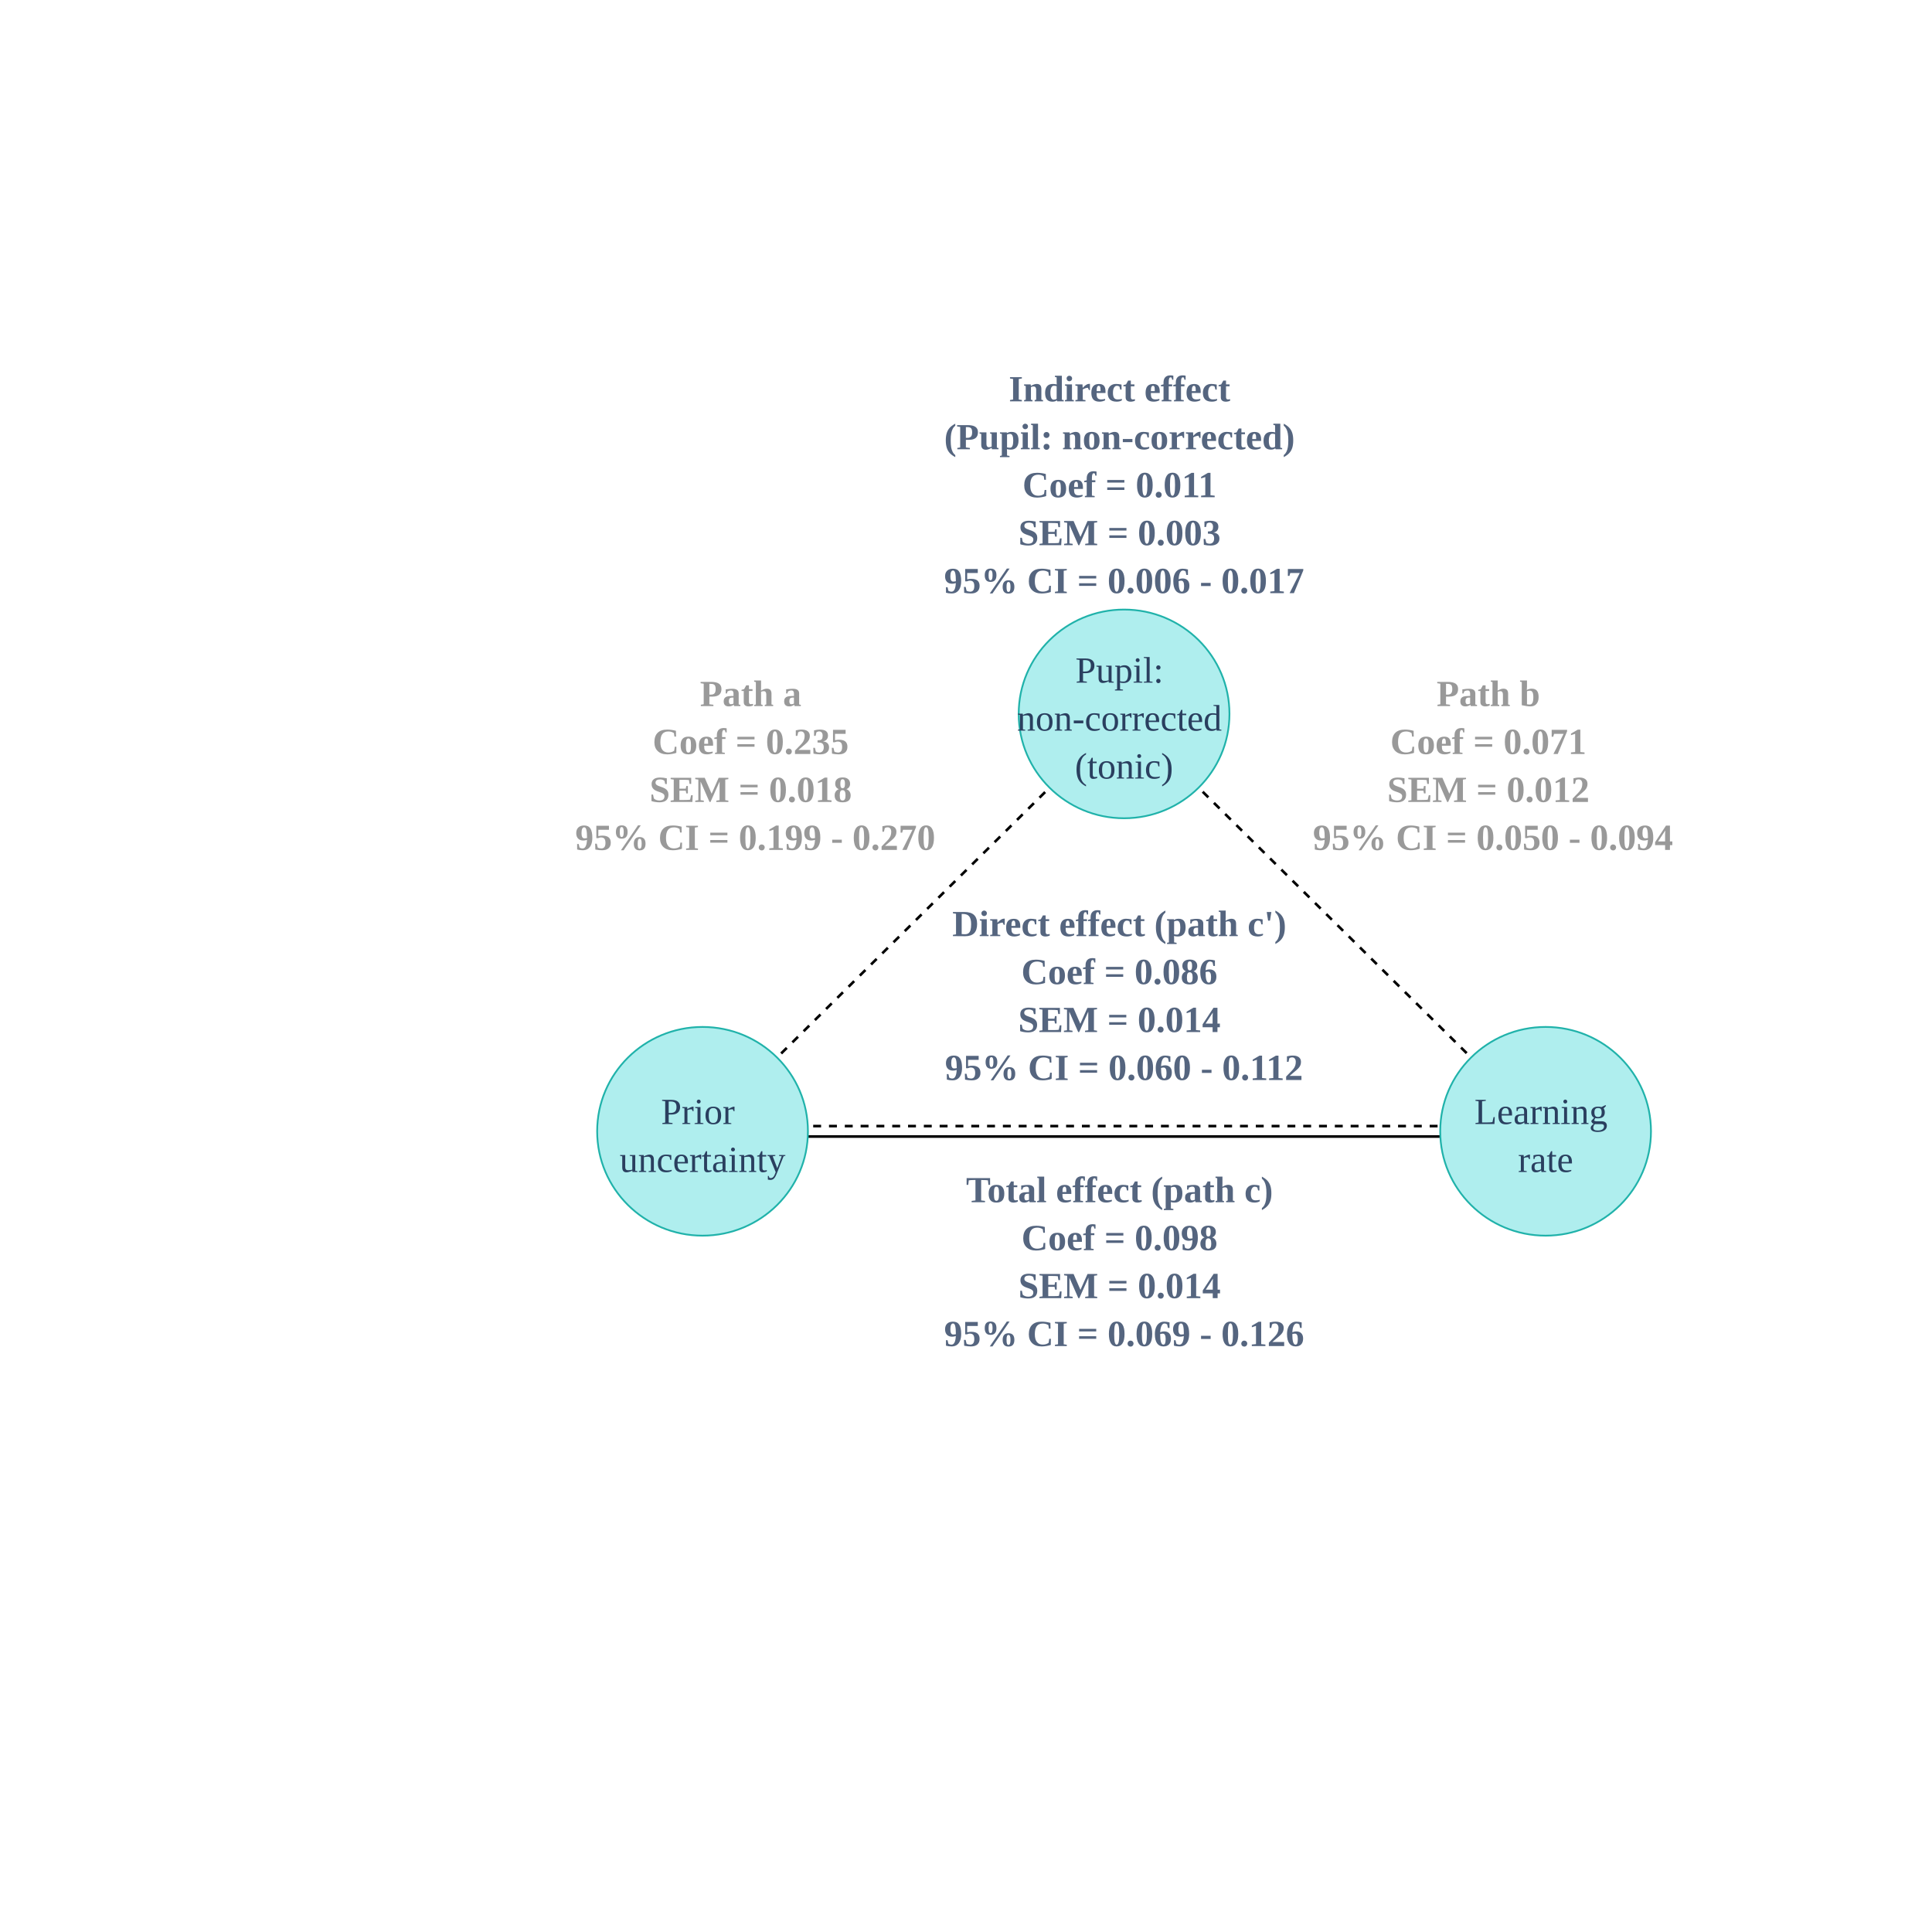
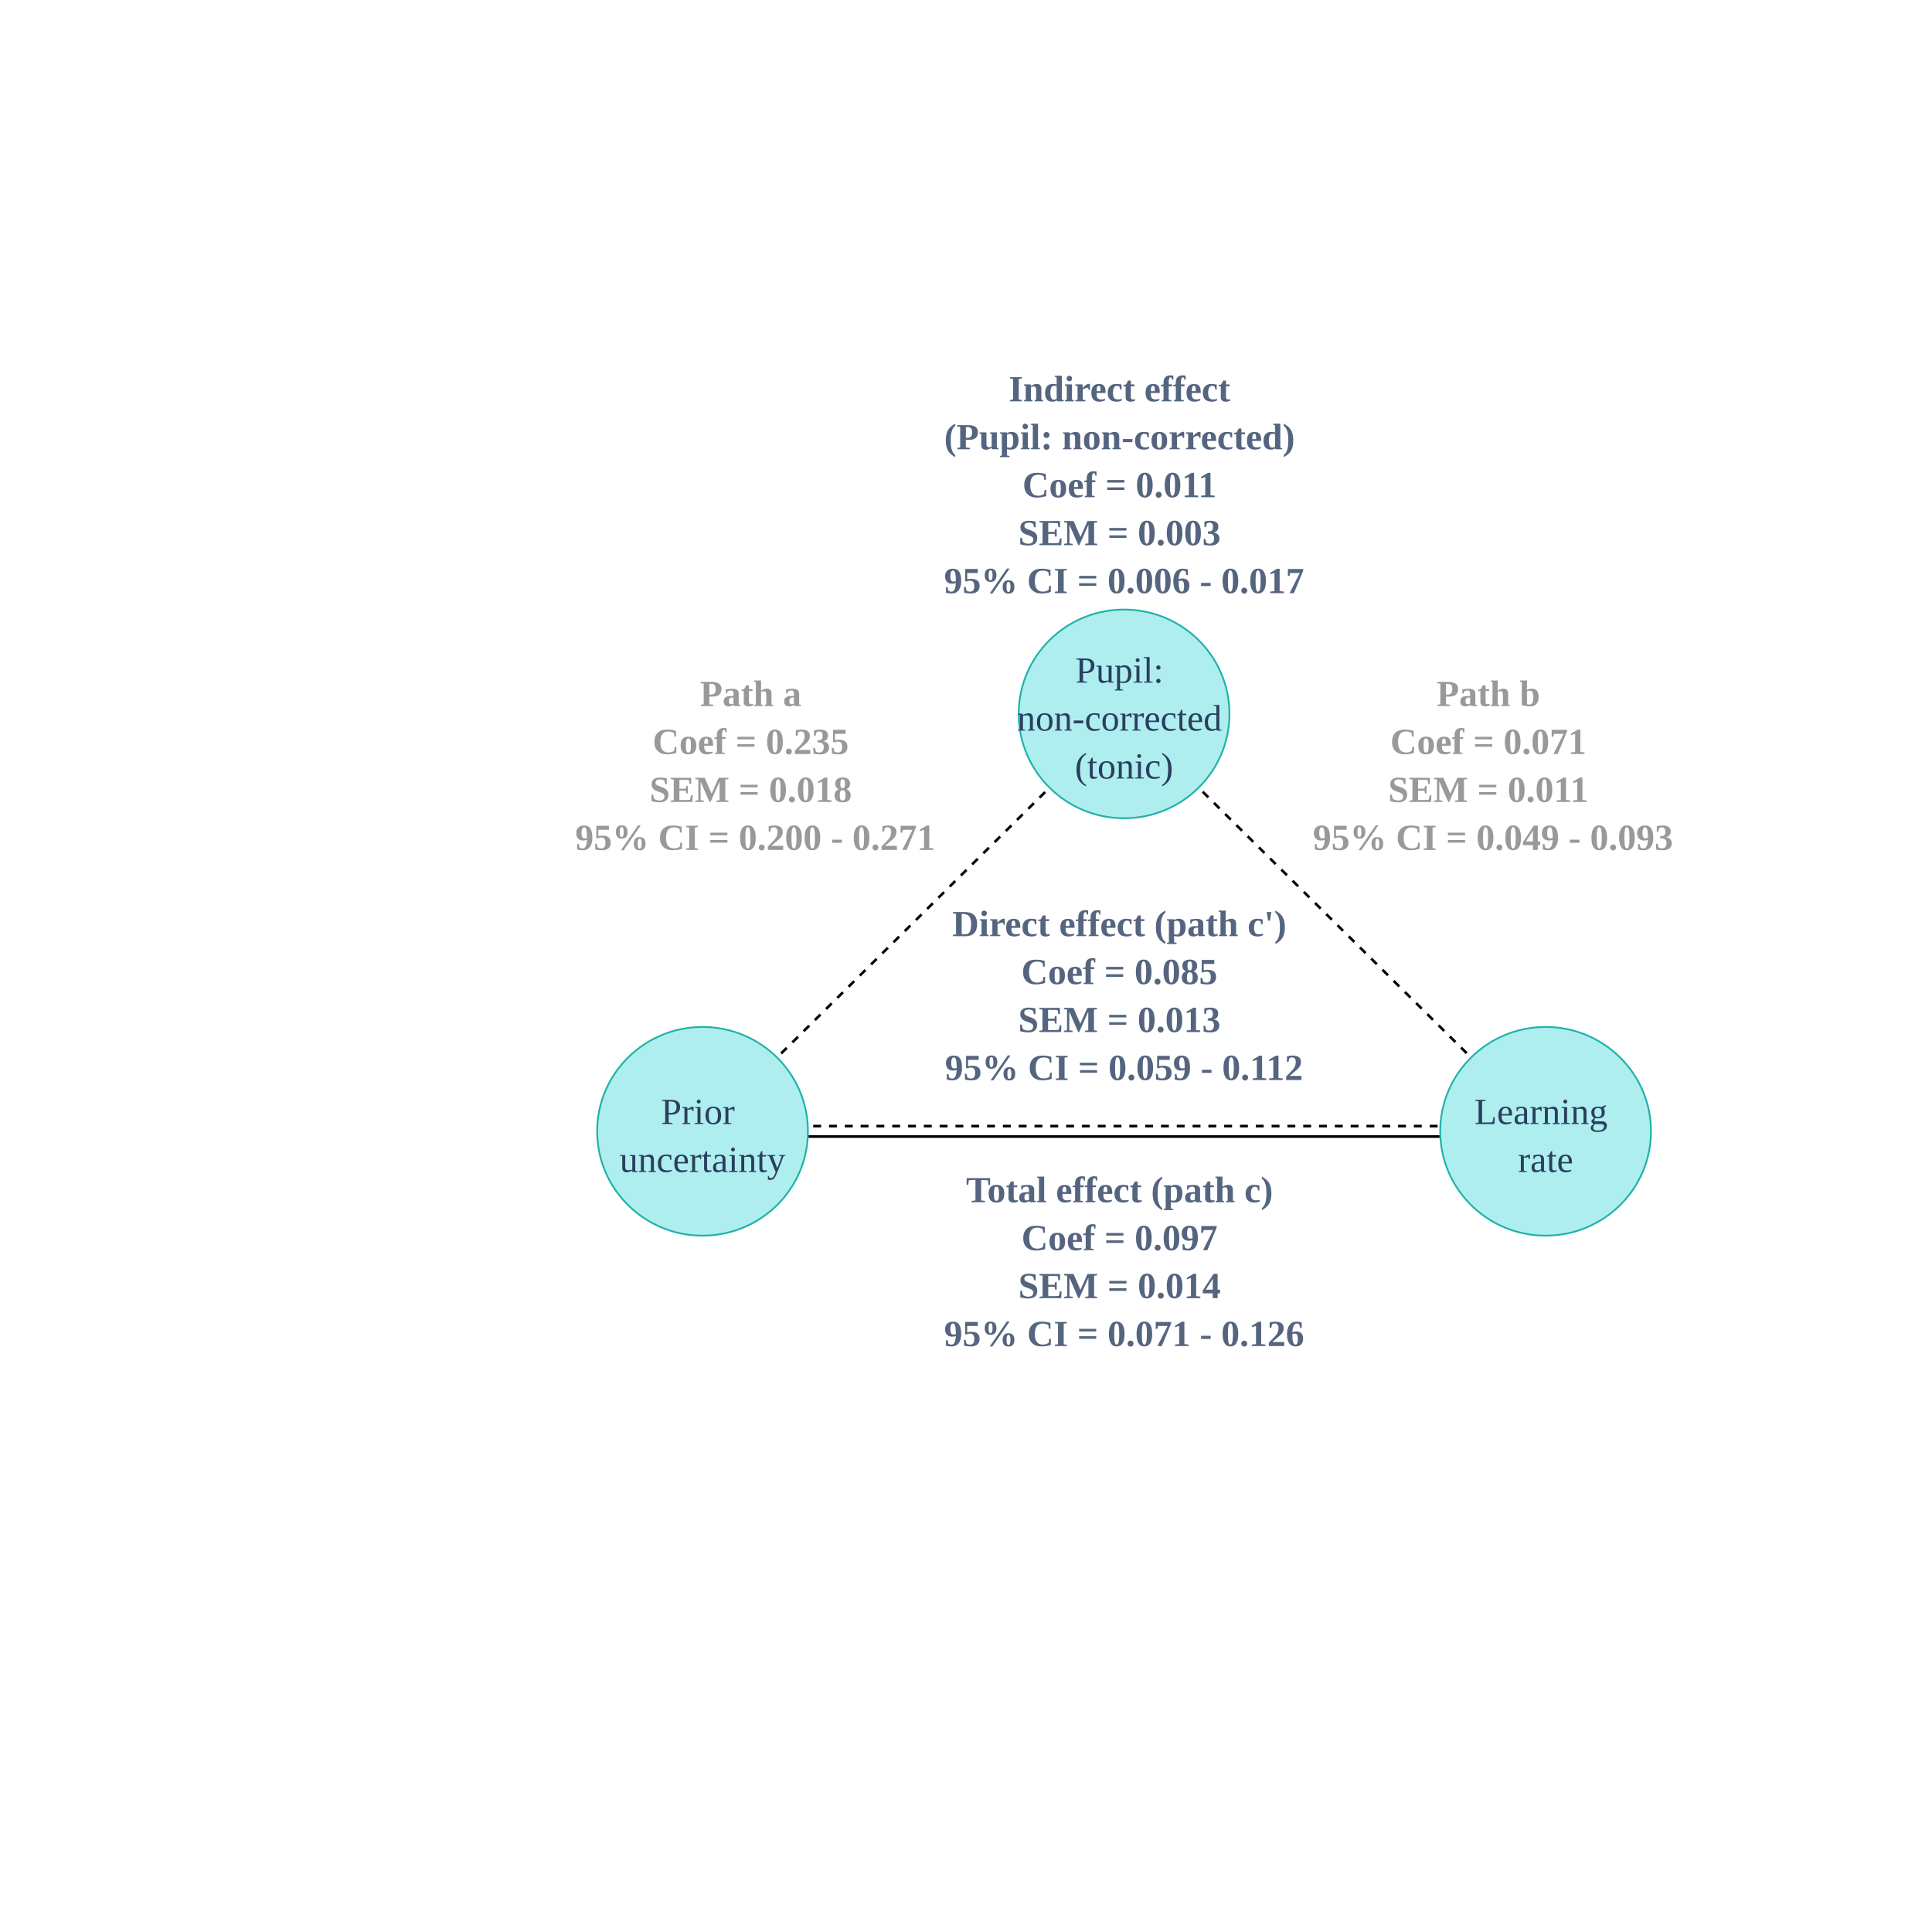
<svg xmlns="http://www.w3.org/2000/svg" class="main-svg" width="2200" height="2200" style="" viewBox="0 0 2200 2200">
  <rect x="0" y="0" width="2200" height="2200" style="fill: rgb(255, 255, 255); fill-opacity: 1;" />
-   <defs id="defs-b7d08b">
+   <defs id="defs-300220">
    <g class="clips">
-       <clipPath id="clipb7d08bxyplot" class="plotclip">
+       <clipPath id="clip300220xyplot" class="plotclip">
        <rect width="2040" height="2020" />
      </clipPath>
-       <clipPath class="axesclip" id="clipb7d08bx">
+       <clipPath class="axesclip" id="clip300220x">
        <rect x="80" y="0" width="2040" height="2200" />
      </clipPath>
-       <clipPath class="axesclip" id="clipb7d08by">
+       <clipPath class="axesclip" id="clip300220y">
        <rect x="0" y="100" width="2200" height="2020" />
      </clipPath>
-       <clipPath class="axesclip" id="clipb7d08bxy">
+       <clipPath class="axesclip" id="clip300220xy">
        <rect x="80" y="100" width="2040" height="2020" />
      </clipPath>
    </g>
    <g class="gradients" />
    <g class="patterns" />
  </defs>
  <g class="bglayer">
    <rect class="bg" x="80" y="100" width="2040" height="2020" style="fill: rgb(255, 255, 255); fill-opacity: 1; stroke-width: 0;" />
  </g>
  <g class="layer-below">
    <g class="imagelayer" />
    <g class="shapelayer" />
  </g>
  <g class="cartesianlayer">
    <g class="subplot xy">
      <g class="layer-subplot">
        <g class="shapelayer" />
        <g class="imagelayer" />
      </g>
      <g class="minor-gridlayer">
        <g class="x" />
        <g class="y" />
      </g>
      <g class="gridlayer">
        <g class="x">
          <path class="xgrid crisp" transform="translate(200,0)" d="M0,100v2020" style="stroke: rgb(255, 255, 255); stroke-opacity: 1; stroke-width: 1px;" />
          <path class="xgrid crisp" transform="translate(440,0)" d="M0,100v2020" style="stroke: rgb(255, 255, 255); stroke-opacity: 1; stroke-width: 1px;" />
          <path class="xgrid crisp" transform="translate(920,0)" d="M0,100v2020" style="stroke: rgb(255, 255, 255); stroke-opacity: 1; stroke-width: 1px;" />
          <path class="xgrid crisp" transform="translate(1160,0)" d="M0,100v2020" style="stroke: rgb(255, 255, 255); stroke-opacity: 1; stroke-width: 1px;" />
          <path class="xgrid crisp" transform="translate(1400,0)" d="M0,100v2020" style="stroke: rgb(255, 255, 255); stroke-opacity: 1; stroke-width: 1px;" />
          <path class="xgrid crisp" transform="translate(1640,0)" d="M0,100v2020" style="stroke: rgb(255, 255, 255); stroke-opacity: 1; stroke-width: 1px;" />
          <path class="xgrid crisp" transform="translate(1880,0)" d="M0,100v2020" style="stroke: rgb(255, 255, 255); stroke-opacity: 1; stroke-width: 1px;" />
        </g>
        <g class="y">
          <path class="ygrid crisp" transform="translate(0,2001.18)" d="M80,0h2040" style="stroke: rgb(255, 255, 255); stroke-opacity: 1; stroke-width: 1px;" />
          <path class="ygrid crisp" transform="translate(0,1763.53)" d="M80,0h2040" style="stroke: rgb(255, 255, 255); stroke-opacity: 1; stroke-width: 1px;" />
          <path class="ygrid crisp" transform="translate(0,1288.24)" d="M80,0h2040" style="stroke: rgb(255, 255, 255); stroke-opacity: 1; stroke-width: 1px;" />
          <path class="ygrid crisp" transform="translate(0,1050.59)" d="M80,0h2040" style="stroke: rgb(255, 255, 255); stroke-opacity: 1; stroke-width: 1px;" />
          <path class="ygrid crisp" transform="translate(0,812.94)" d="M80,0h2040" style="stroke: rgb(255, 255, 255); stroke-opacity: 1; stroke-width: 1px;" />
          <path class="ygrid crisp" transform="translate(0,575.29)" d="M80,0h2040" style="stroke: rgb(255, 255, 255); stroke-opacity: 1; stroke-width: 1px;" />
          <path class="ygrid crisp" transform="translate(0,337.65)" d="M80,0h2040" style="stroke: rgb(255, 255, 255); stroke-opacity: 1; stroke-width: 1px;" />
        </g>
      </g>
      <g class="zerolinelayer">
        <path class="xzl zl crisp" transform="translate(680,0)" d="M0,100v2020" style="stroke: rgb(255, 255, 255); stroke-opacity: 1; stroke-width: 2px;" />
        <path class="yzl zl crisp" transform="translate(0,1525.88)" d="M80,0h2040" style="stroke: rgb(255, 255, 255); stroke-opacity: 1; stroke-width: 2px;" />
      </g>
      <g class="layer-between">
        <g class="shapelayer" />
        <g class="imagelayer" />
      </g>
      <path class="xlines-below" />
      <path class="ylines-below" />
      <g class="overlines-below" />
      <g class="xaxislayer-below" />
      <g class="yaxislayer-below" />
      <g class="overaxes-below" />
      <g class="overplot">
-         <g class="xy" transform="translate(80,100)" clip-path="url(#clipb7d08bxyplot)" />
+         <g class="xy" transform="translate(80,100)" clip-path="url(#clip300220xyplot)" />
      </g>
      <path class="xlines-above crisp" d="M0,0" style="fill: none;" />
      <path class="ylines-above crisp" d="M0,0" style="fill: none;" />
      <g class="overlines-above" />
      <g class="xaxislayer-above" />
      <g class="yaxislayer-above" />
      <g class="overaxes-above" />
    </g>
  </g>
  <g class="polarlayer" />
  <g class="smithlayer" />
  <g class="ternarylayer" />
  <g class="geolayer" />
  <g class="funnelarealayer" />
  <g class="pielayer" />
  <g class="iciclelayer" />
  <g class="treemaplayer" />
  <g class="sunburstlayer" />
  <g class="glimages" />
-   <defs id="topdefs-b7d08b">
+   <defs id="topdefs-300220">
    <g class="clips" />
  </defs>
  <g class="layer-above">
    <g class="imagelayer" />
    <g class="shapelayer">
-       <g class="shape-group" data-index="0" clip-path="url(#clipb7d08bxy)">
+       <g class="shape-group" data-index="0" clip-path="url(#clip300220xy)">
        <path data-index="0" fill-rule="evenodd" d="M800,1288.24L1280,812.94" style="opacity: 1; stroke: rgb(0, 0, 0); stroke-opacity: 1; fill: rgb(0, 0, 0); fill-opacity: 0; stroke-dasharray: 9px, 9px; stroke-width: 3px;" />
      </g>
-       <g class="shape-group" data-index="1" clip-path="url(#clipb7d08bxy)">
+       <g class="shape-group" data-index="1" clip-path="url(#clip300220xy)">
        <path data-index="1" fill-rule="evenodd" d="M1280,812.94L1760,1288.24" style="opacity: 1; stroke: rgb(0, 0, 0); stroke-opacity: 1; fill: rgb(0, 0, 0); fill-opacity: 0; stroke-dasharray: 9px, 9px; stroke-width: 3px;" />
      </g>
-       <g class="shape-group" data-index="2" clip-path="url(#clipb7d08bxy)">
+       <g class="shape-group" data-index="2" clip-path="url(#clip300220xy)">
        <path data-index="2" fill-rule="evenodd" d="M800,1282.29L1760,1282.29" style="opacity: 1; stroke: rgb(0, 0, 0); stroke-opacity: 1; fill: rgb(0, 0, 0); fill-opacity: 0; stroke-dasharray: 9px, 9px; stroke-width: 3px;" />
      </g>
-       <g class="shape-group" data-index="3" clip-path="url(#clipb7d08bxy)">
+       <g class="shape-group" data-index="3" clip-path="url(#clip300220xy)">
        <path data-index="3" fill-rule="evenodd" d="M800,1294.18L1760,1294.18" style="opacity: 1; stroke: rgb(0, 0, 0); stroke-opacity: 1; fill: rgb(0, 0, 0); fill-opacity: 0; stroke-width: 3px;" />
      </g>
-       <g class="shape-group" data-index="4" clip-path="url(#clipb7d08bxy)">
+       <g class="shape-group" data-index="4" clip-path="url(#clip300220xy)">
        <path data-index="4" fill-rule="evenodd" d="M920,1288.235A120,118.825 0 1,1 800,1169.41A120,118.825 0 0,1 920,1288.235Z" style="opacity: 1; stroke: rgb(32, 178, 170); stroke-opacity: 1; fill: rgb(175, 238, 238); fill-opacity: 1; stroke-width: 2px;" />
        <g data-index="4" class="shape-label">
          <text data-notex="1" class="shape-label-text" x="800" y="1279.93" style="font-family: 'Times New Roman'; font-size: 42px; fill: rgb(42, 63, 95); fill-opacity: 1; white-space: pre;" text-anchor="middle" transform="rotate(0,800,1279.93)">
            <tspan class="line" dy="0em" x="800" y="1279.93">Prior </tspan>
            <tspan class="line" dy="1.3em" x="800" y="1279.93">uncertainty</tspan>
          </text>
        </g>
      </g>
-       <g class="shape-group" data-index="5" clip-path="url(#clipb7d08bxy)">
+       <g class="shape-group" data-index="5" clip-path="url(#clip300220xy)">
        <path data-index="5" fill-rule="evenodd" d="M1880,1288.235A120,118.825 0 1,1 1760,1169.41A120,118.825 0 0,1 1880,1288.235Z" style="opacity: 1; stroke: rgb(32, 178, 170); stroke-opacity: 1; fill: rgb(175, 238, 238); fill-opacity: 1; stroke-width: 2px;" />
        <g data-index="5" class="shape-label">
          <text data-notex="1" class="shape-label-text" x="1760" y="1279.93" style="font-family: 'Times New Roman'; font-size: 42px; fill: rgb(42, 63, 95); fill-opacity: 1; white-space: pre;" text-anchor="middle" transform="rotate(0,1760,1279.93)">
            <tspan class="line" dy="0em" x="1760" y="1279.93">Learning </tspan>
            <tspan class="line" dy="1.3em" x="1760" y="1279.93">rate</tspan>
          </text>
        </g>
      </g>
-       <g class="shape-group" data-index="6" clip-path="url(#clipb7d08bxy)">
+       <g class="shape-group" data-index="6" clip-path="url(#clip300220xy)">
        <path data-index="6" fill-rule="evenodd" d="M1400,812.94A120,118.82 0 1,1 1280,694.12A120,118.82 0 0,1 1400,812.94Z" style="opacity: 1; stroke: rgb(32, 178, 170); stroke-opacity: 1; fill: rgb(175, 238, 238); fill-opacity: 1; stroke-width: 2px;" />
        <g data-index="6" class="shape-label">
          <text data-notex="1" class="shape-label-text" x="1280" y="777.338" style="font-family: 'Times New Roman'; font-size: 42px; fill: rgb(42, 63, 95); fill-opacity: 1; white-space: pre;" text-anchor="middle" transform="rotate(0,1280,777.3384)">
            <tspan class="line" dy="0em" x="1280" y="777.338">Pupil:</tspan>
            <tspan class="line" dy="1.3em" x="1280" y="777.338">non-corrected</tspan>
            <tspan class="line" dy="2.6em" x="1280" y="777.338">(tonic)</tspan>
          </text>
        </g>
      </g>
    </g>
  </g>
  <g class="infolayer">
    <g class="g-gtitle" />
    <g class="g-xtitle" />
    <g class="g-ytitle" />
    <g class="annotation" data-index="0" style="opacity: 0.8;">
      <g class="annotation-text-g" transform="rotate(0,1280,1436.76)">
        <g class="cursor-pointer" transform="translate(1070,1327)">
          <rect class="bg" x="0.5" y="0.5" width="419" height="219" style="stroke-width: 1px; stroke: rgb(255, 255, 255); stroke-opacity: 1; fill: rgb(255, 255, 255); fill-opacity: 1;" />
          <text class="annotation-text" text-anchor="middle" x="210.062" y="42" style="font-family: 'Times New Roman'; font-size: 42px; fill: rgb(42, 63, 95); fill-opacity: 1; white-space: pre;">
            <tspan class="line" dy="0em" x="210.062" y="42">
              <tspan style="font-weight:bold">Total effect (path c)</tspan>
            </tspan>
            <tspan class="line" dy="1.3em" x="210.062" y="42">
-               <tspan style="font-weight:bold">Coef = 0.098</tspan>
+               <tspan style="font-weight:bold">Coef = 0.097</tspan>
            </tspan>
            <tspan class="line" dy="2.6em" x="210.062" y="42">
              <tspan style="font-weight:bold">SEM = 0.014</tspan>
            </tspan>
            <tspan class="line" dy="3.9em" x="210.062" y="42">
-               <tspan style="font-weight:bold">95% CI = 0.069 - 0.126</tspan>
+               <tspan style="font-weight:bold">95% CI = 0.071 - 0.126</tspan>
            </tspan>
          </text>
        </g>
      </g>
    </g>
    <g class="annotation" data-index="1" style="opacity: 0.8;">
      <g class="annotation-text-g" transform="rotate(0,1280,1133.76)">
        <g class="cursor-pointer" transform="translate(1071,1024)">
          <rect class="bg" x="0.5" y="0.5" width="417" height="219" style="stroke-width: 1px; stroke: rgb(255, 255, 255); stroke-opacity: 1; fill: rgb(255, 255, 255); fill-opacity: 1;" />
          <text class="annotation-text" text-anchor="middle" x="208.891" y="42" style="font-family: 'Times New Roman'; font-size: 42px; fill: rgb(42, 63, 95); fill-opacity: 1; white-space: pre;">
            <tspan class="line" dy="0em" x="208.891" y="42">
              <tspan style="font-weight:bold">Direct effect (path c')</tspan>
            </tspan>
            <tspan class="line" dy="1.3em" x="208.891" y="42">
-               <tspan style="font-weight:bold">Coef = 0.086</tspan>
+               <tspan style="font-weight:bold">Coef = 0.085</tspan>
            </tspan>
            <tspan class="line" dy="2.6em" x="208.891" y="42">
-               <tspan style="font-weight:bold">SEM = 0.014</tspan>
+               <tspan style="font-weight:bold">SEM = 0.013</tspan>
            </tspan>
            <tspan class="line" dy="3.9em" x="208.891" y="42">
-               <tspan style="font-weight:bold">95% CI = 0.060 - 0.112</tspan>
+               <tspan style="font-weight:bold">95% CI = 0.059 - 0.112</tspan>
            </tspan>
          </text>
        </g>
      </g>
    </g>
    <g class="annotation" data-index="2" style="opacity: 0.8;">
      <g class="annotation-text-g" transform="rotate(0,1280,551.53)">
        <g class="cursor-pointer" transform="translate(1070,415)">
          <rect class="bg" x="0.5" y="0.5" width="419" height="273" style="stroke-width: 1px; stroke: rgb(255, 255, 255); stroke-opacity: 1; fill: rgb(255, 255, 255); fill-opacity: 1;" />
          <text class="annotation-text" text-anchor="middle" x="210.062" y="42" style="font-family: 'Times New Roman'; font-size: 42px; fill: rgb(42, 63, 95); fill-opacity: 1; white-space: pre;">
            <tspan class="line" dy="0em" x="210.062" y="42">
              <tspan style="font-weight:bold">Indirect effect </tspan>
            </tspan>
            <tspan class="line" dy="1.3em" x="210.062" y="42">
              <tspan style="font-weight:bold">(Pupil: non-corrected)</tspan>
            </tspan>
            <tspan class="line" dy="2.6em" x="210.062" y="42">
              <tspan style="font-weight:bold">Coef = 0.011</tspan>
            </tspan>
            <tspan class="line" dy="3.9em" x="210.062" y="42">
              <tspan style="font-weight:bold">SEM = 0.003</tspan>
            </tspan>
            <tspan class="line" dy="5.2em" x="210.062" y="42">
              <tspan style="font-weight:bold">95% CI = 0.006 - 0.017</tspan>
            </tspan>
          </text>
        </g>
      </g>
    </g>
    <g class="annotation" data-index="3" style="opacity: 0.8;">
      <g class="annotation-text-g" transform="rotate(0,860,872.35)">
        <g class="cursor-pointer" transform="translate(650,762)">
          <rect class="bg" x="0.5" y="0.5" width="419" height="219" style="stroke-width: 1px; stroke: rgb(255, 255, 255); stroke-opacity: 1; fill: rgb(255, 255, 255); fill-opacity: 1;" />
          <text class="annotation-text" text-anchor="middle" x="210.062" y="42" style="font-family: 'Times New Roman'; font-size: 42px; fill: rgb(128, 128, 128); fill-opacity: 1; white-space: pre;">
            <tspan class="line" dy="0em" x="210.062" y="42">
              <tspan style="font-weight:bold">Path a</tspan>
            </tspan>
            <tspan class="line" dy="1.3em" x="210.062" y="42">
              <tspan style="font-weight:bold">Coef = 0.235</tspan>
            </tspan>
            <tspan class="line" dy="2.6em" x="210.062" y="42">
              <tspan style="font-weight:bold">SEM = 0.018</tspan>
            </tspan>
            <tspan class="line" dy="3.9em" x="210.062" y="42">
-               <tspan style="font-weight:bold">95% CI = 0.199 - 0.270</tspan>
+               <tspan style="font-weight:bold">95% CI = 0.200 - 0.271</tspan>
            </tspan>
          </text>
        </g>
      </g>
    </g>
    <g class="annotation" data-index="4" style="opacity: 0.8;">
      <g class="annotation-text-g" transform="rotate(0,1700,872.35)">
        <g class="cursor-pointer" transform="translate(1490,762)">
          <rect class="bg" x="0.5" y="0.5" width="419" height="219" style="stroke-width: 1px; stroke: rgb(255, 255, 255); stroke-opacity: 1; fill: rgb(255, 255, 255); fill-opacity: 1;" />
          <text class="annotation-text" text-anchor="middle" x="210.062" y="42" style="font-family: 'Times New Roman'; font-size: 42px; fill: rgb(128, 128, 128); fill-opacity: 1; white-space: pre;">
            <tspan class="line" dy="0em" x="210.062" y="42">
              <tspan style="font-weight:bold">Path b</tspan>
            </tspan>
            <tspan class="line" dy="1.3em" x="210.062" y="42">
              <tspan style="font-weight:bold">Coef = 0.071</tspan>
            </tspan>
            <tspan class="line" dy="2.6em" x="210.062" y="42">
-               <tspan style="font-weight:bold">SEM = 0.012</tspan>
-             </tspan>
-             <tspan class="line" dy="3.9em" x="210.062" y="42">
-               <tspan style="font-weight:bold">95% CI = 0.050 - 0.094</tspan>
+               <tspan style="font-weight:bold">SEM = 0.011</tspan>
+             </tspan>
+             <tspan class="line" dy="3.9em" x="210.062" y="42">
+               <tspan style="font-weight:bold">95% CI = 0.049 - 0.093</tspan>
            </tspan>
          </text>
        </g>
      </g>
    </g>
  </g>
</svg>
